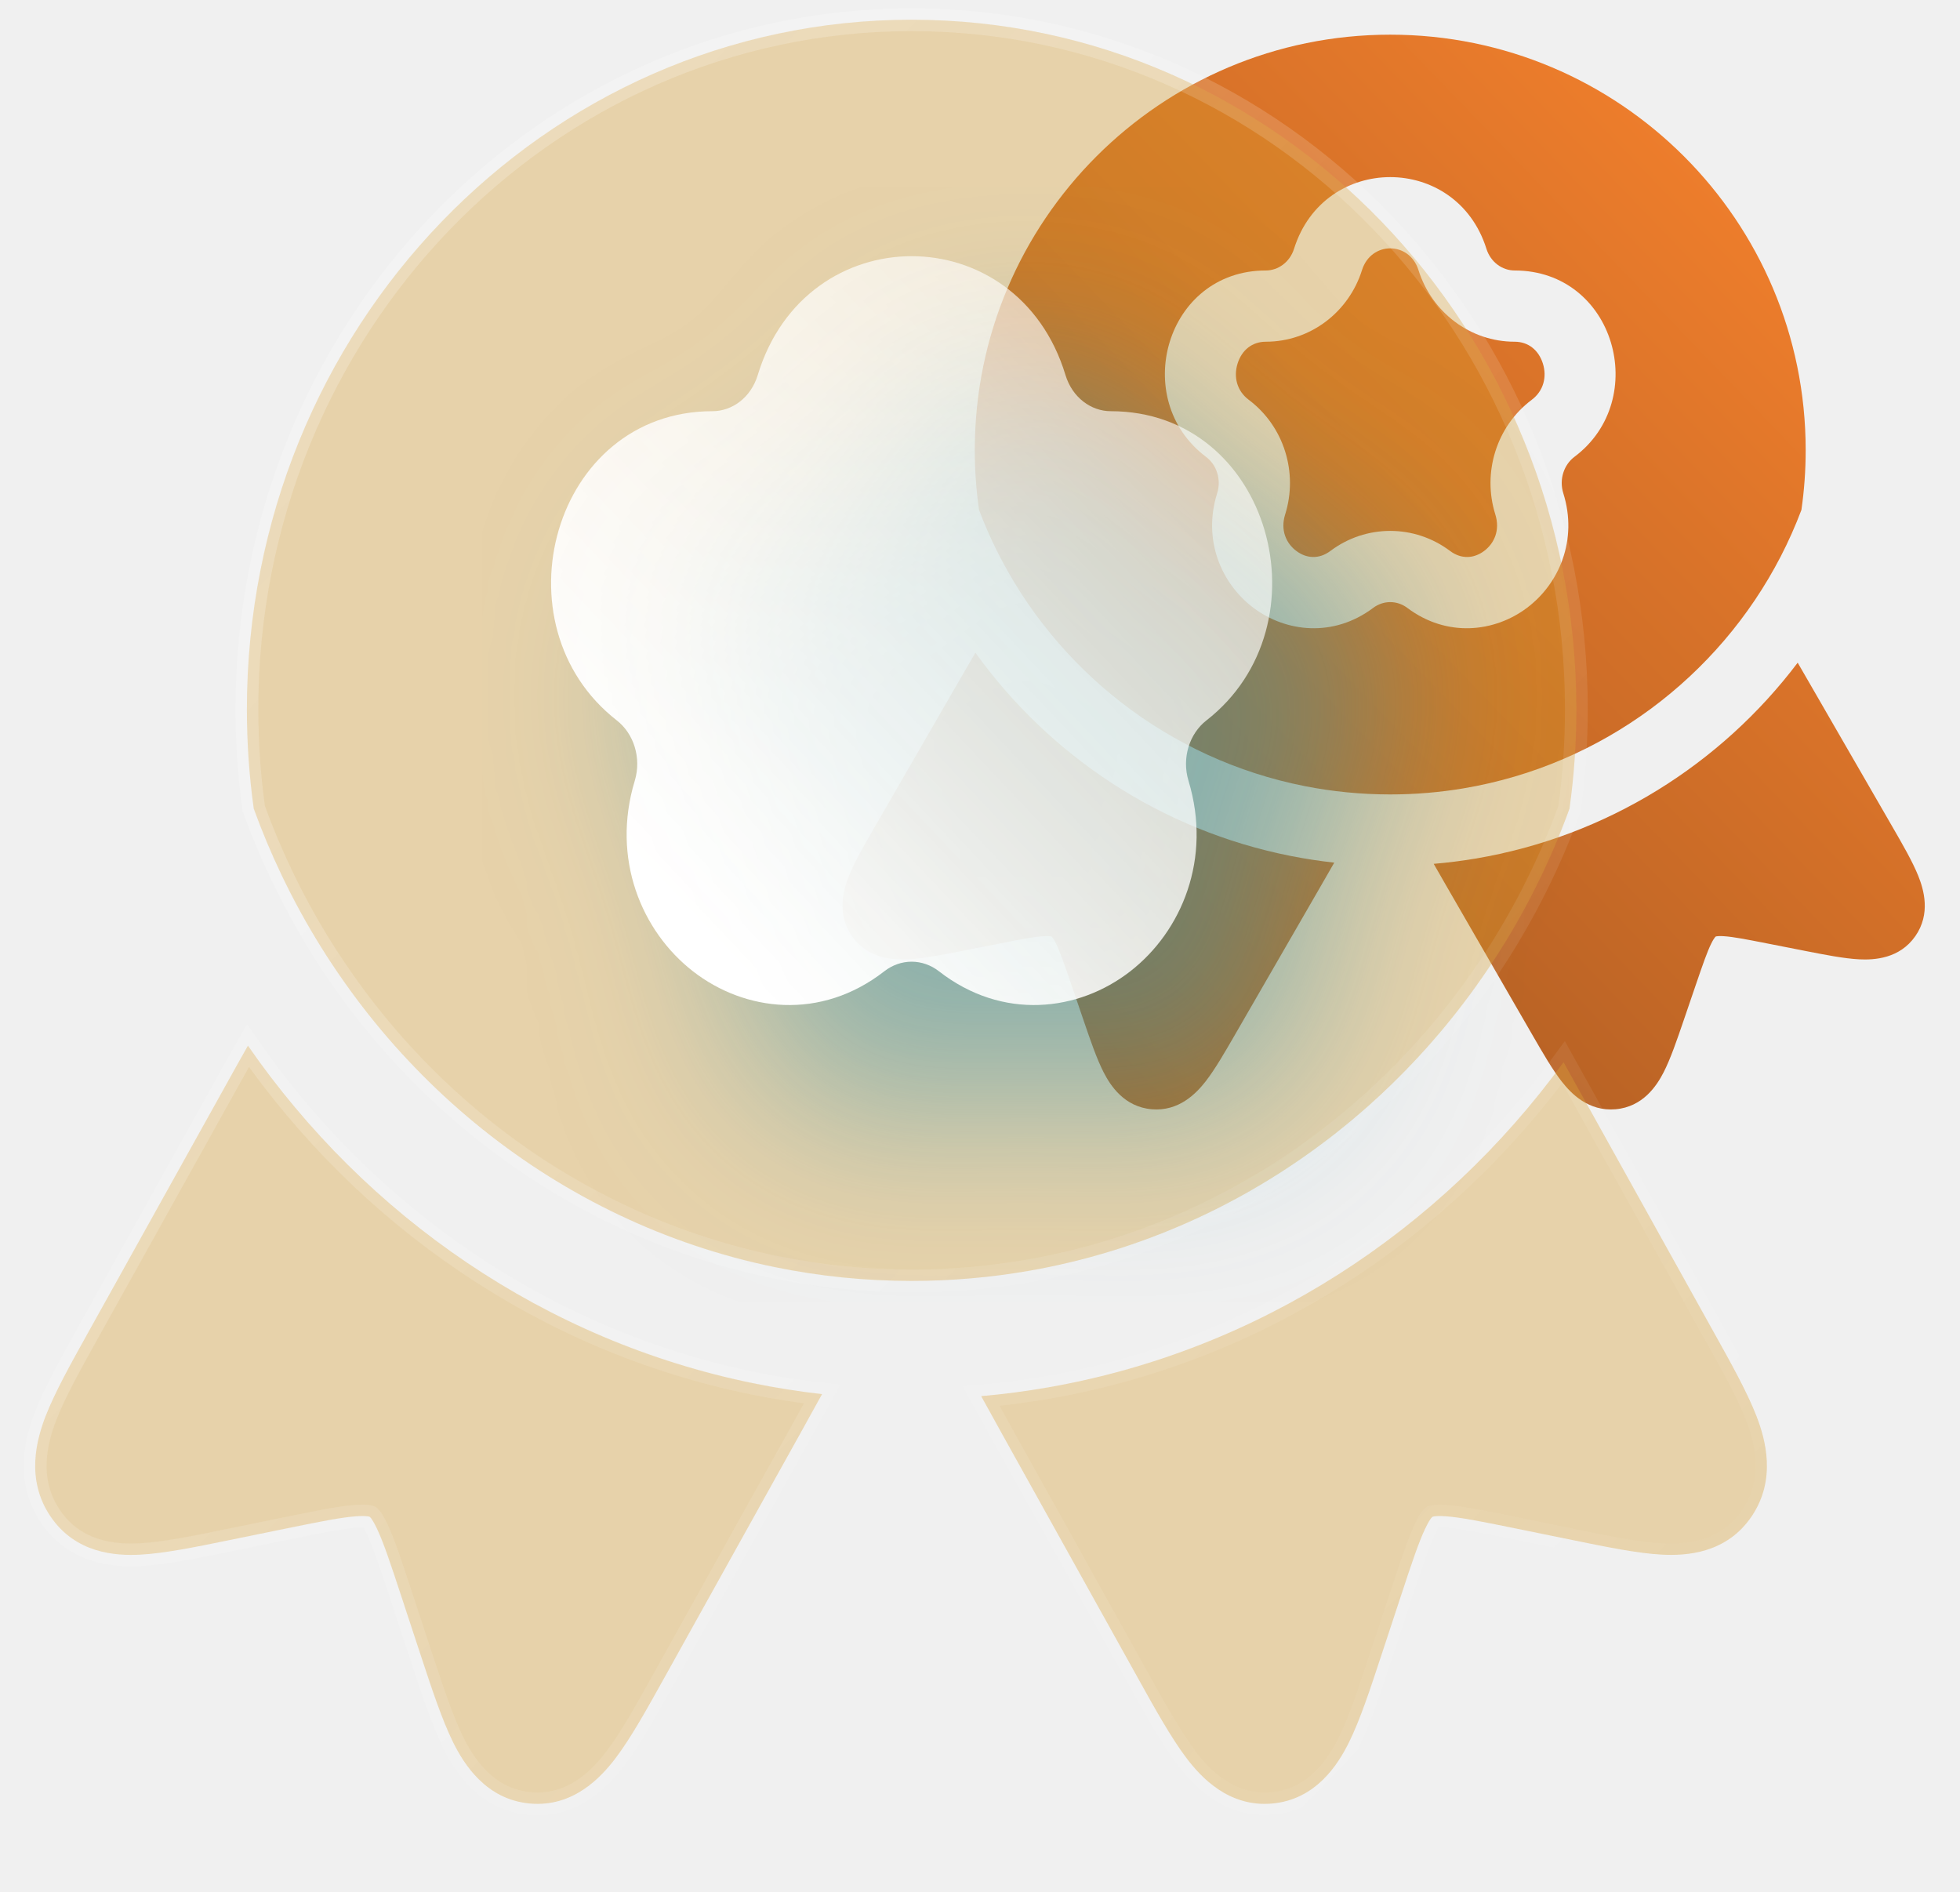
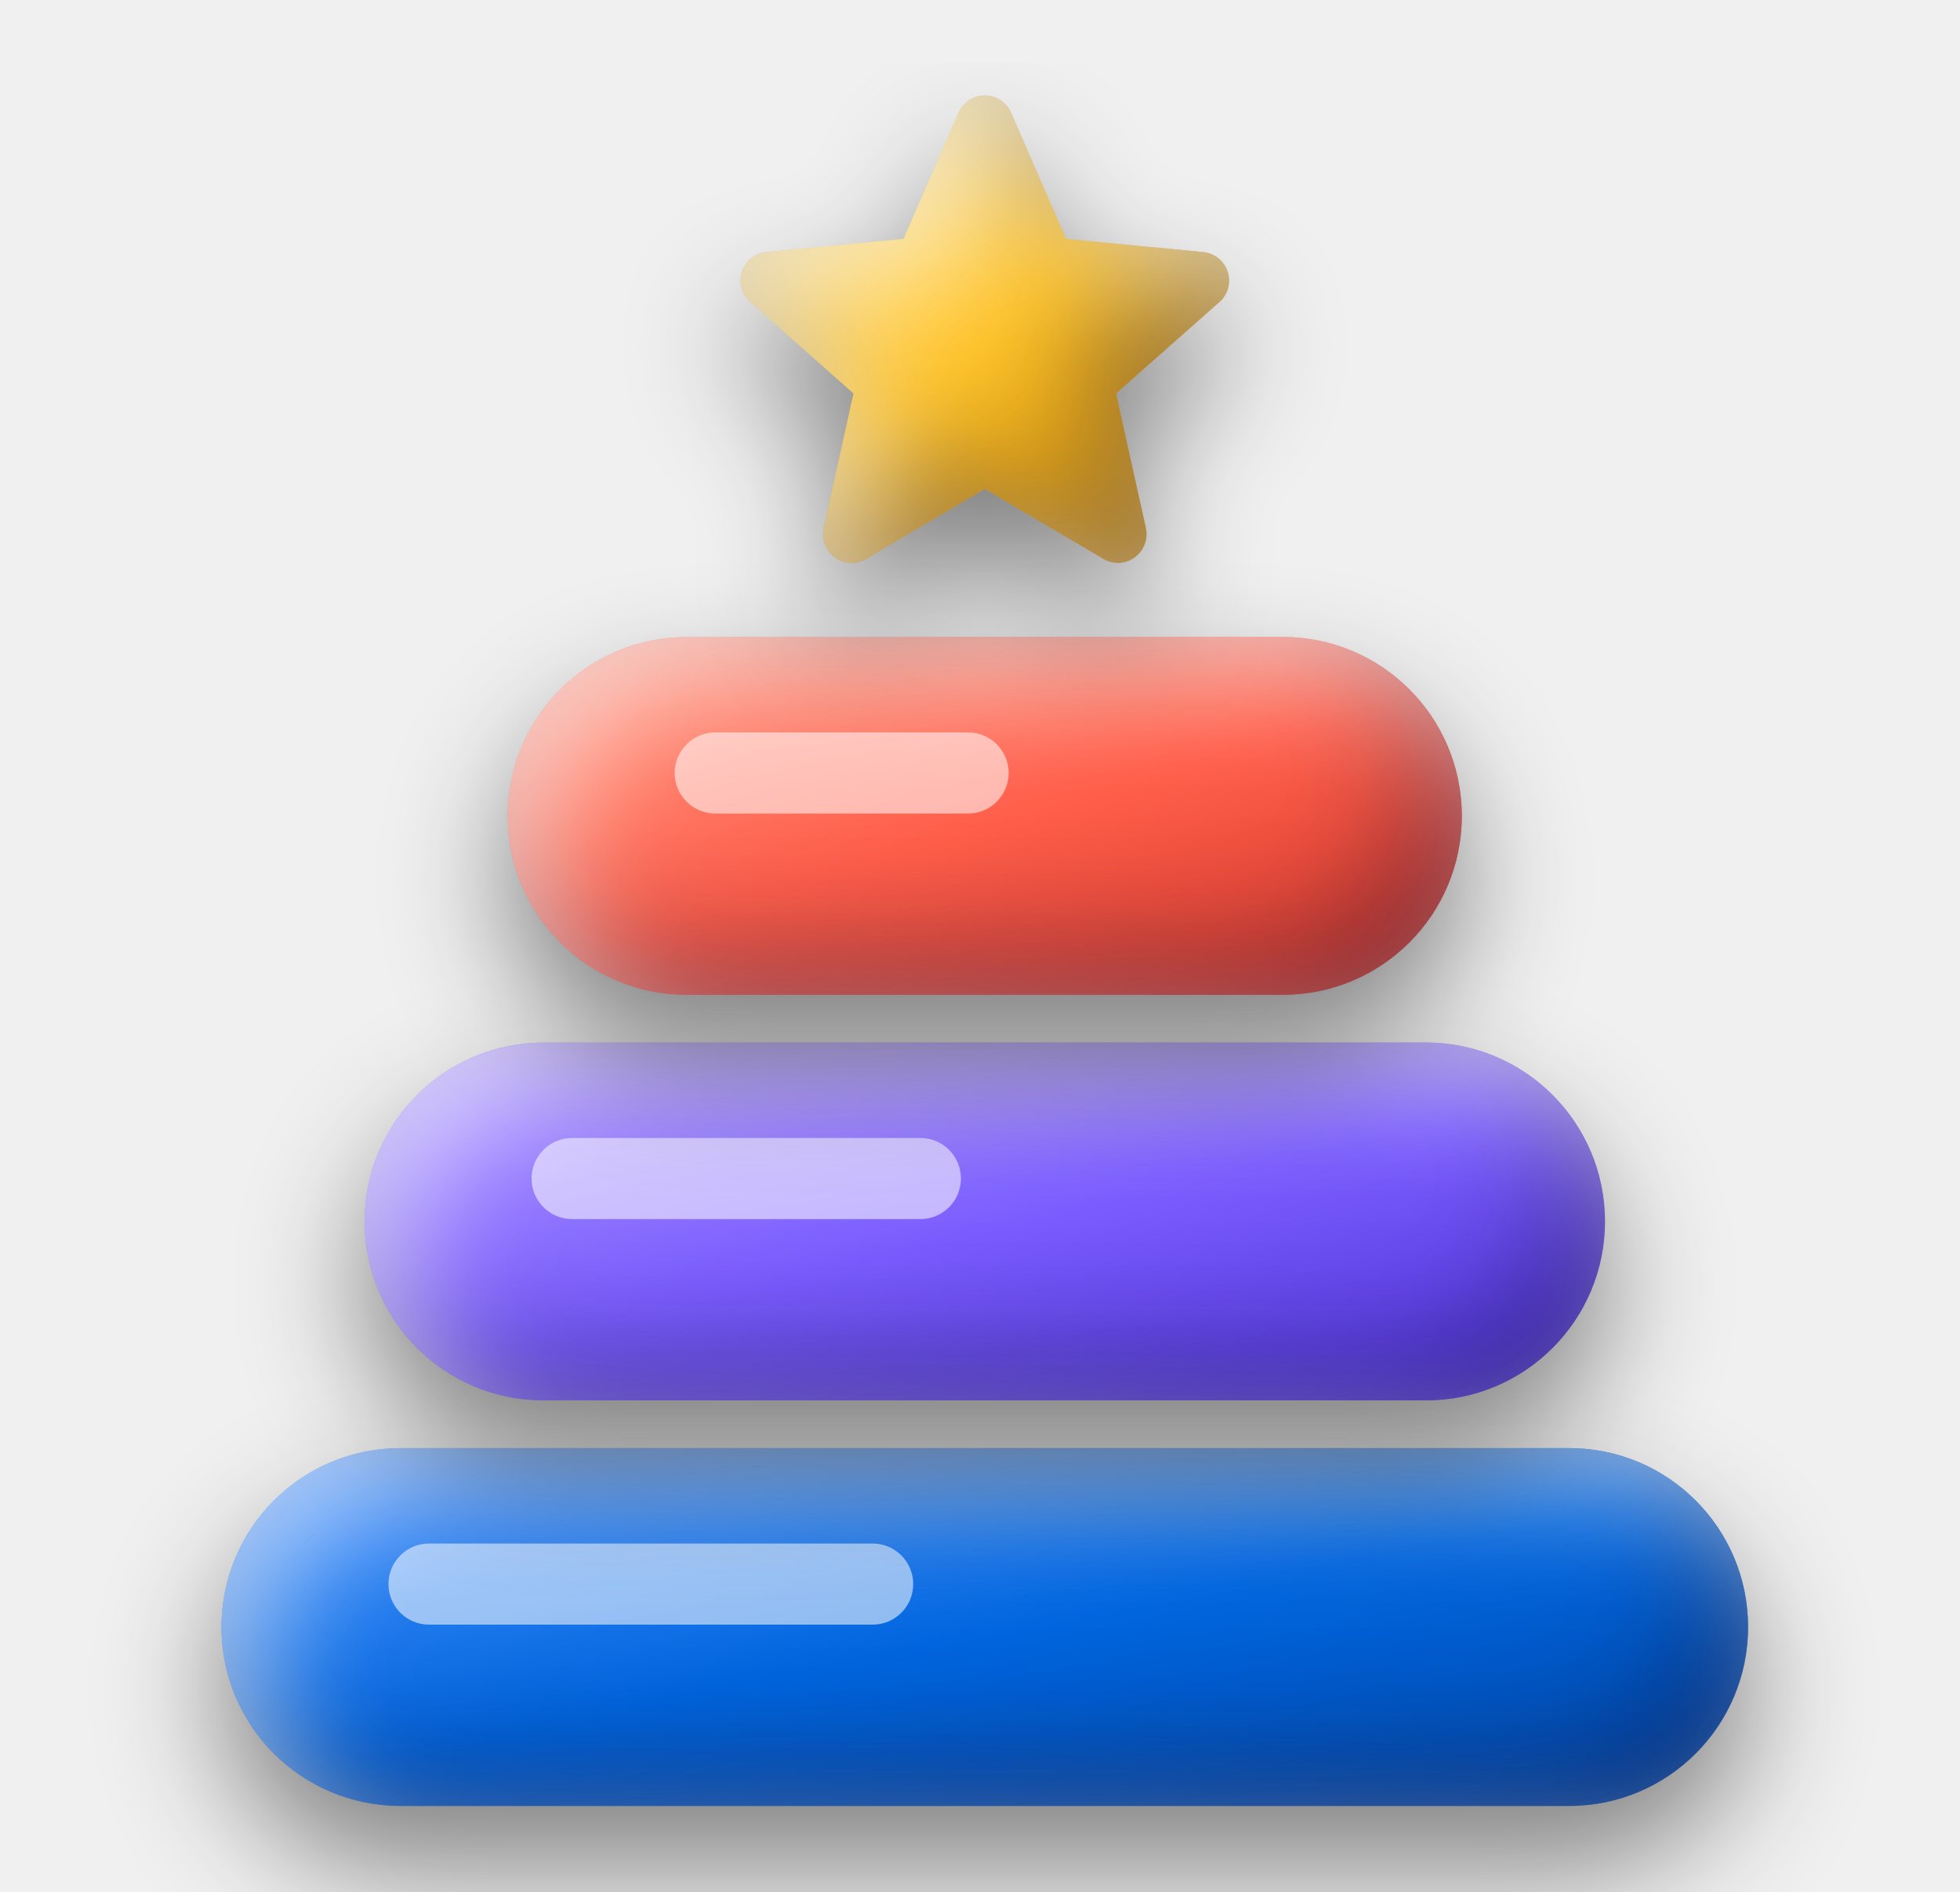
- <svg xmlns="http://www.w3.org/2000/svg" width="86" height="83" viewBox="0 0 86 83" fill="none">
-   <path d="M62.239 11.85C61.838 10.578 60.162 10.578 59.761 11.85C59.181 13.696 57.495 14.992 55.542 14.992C54.937 14.992 54.486 15.364 54.303 15.947C54.119 16.533 54.269 17.149 54.793 17.542C56.342 18.705 56.966 20.737 56.388 22.575C56.175 23.254 56.43 23.835 56.878 24.171C57.318 24.501 57.87 24.55 58.375 24.171C59.937 22.999 62.063 22.999 63.624 24.171C64.13 24.55 64.682 24.501 65.122 24.171C65.57 23.835 65.825 23.254 65.612 22.575C65.034 20.737 65.658 18.705 67.207 17.542C67.731 17.149 67.881 16.533 67.697 15.947C67.513 15.364 67.062 14.992 66.458 14.992C64.505 14.992 62.819 13.696 62.239 11.85Z" fill="url(#paint0_linear_1137_541)" />
-   <path fill-rule="evenodd" clip-rule="evenodd" d="M42.771 19.75C42.771 9.682 50.932 1.521 61 1.521C71.068 1.521 79.229 9.682 79.229 19.75C79.229 20.64 79.165 21.515 79.042 22.371C78.778 23.072 78.474 23.754 78.134 24.413C75.401 29.704 70.291 33.565 64.223 34.586C63.176 34.762 62.099 34.854 61 34.854C59.715 34.854 58.46 34.728 57.247 34.489C51.305 33.317 46.339 29.409 43.722 24.127C43.439 23.557 43.184 22.971 42.958 22.37C42.834 21.514 42.771 20.639 42.771 19.75ZM56.78 10.913C58.098 6.723 63.902 6.723 65.22 10.913C65.407 11.51 65.925 11.867 66.458 11.867C70.852 11.867 72.442 17.521 69.083 20.042C68.62 20.389 68.403 21.033 68.593 21.637C69.239 23.69 68.41 25.61 66.998 26.67C65.578 27.736 63.492 27.979 61.749 26.67C61.299 26.332 60.701 26.332 60.251 26.67C58.508 27.979 56.422 27.736 55.002 26.67C53.589 25.61 52.761 23.69 53.407 21.637C53.597 21.033 53.38 20.389 52.917 20.042C49.558 17.521 51.148 11.867 55.542 11.867C56.075 11.867 56.592 11.51 56.78 10.913Z" fill="url(#paint1_linear_1137_541)" />
-   <path d="M42.799 28.636C42.614 28.948 42.42 29.285 42.21 29.649L38.406 36.237C37.937 37.051 37.502 37.803 37.252 38.425C37.007 39.035 36.698 40.093 37.38 41.071C38.072 42.062 39.181 42.121 39.839 42.089C40.505 42.055 41.351 41.889 42.26 41.71L43.909 41.386C44.823 41.206 45.365 41.102 45.767 41.075C45.951 41.062 46.05 41.07 46.098 41.078C46.12 41.082 46.133 41.087 46.133 41.087L46.14 41.09L46.145 41.093C46.145 41.093 46.156 41.103 46.17 41.12C46.201 41.158 46.258 41.239 46.339 41.405C46.516 41.767 46.697 42.288 46.999 43.169L47.542 44.759C47.842 45.636 48.121 46.453 48.425 47.046C48.725 47.632 49.331 48.563 50.535 48.666C51.724 48.768 52.485 47.972 52.891 47.455C53.305 46.926 53.739 46.174 54.208 45.361L57.936 38.904C58.158 38.52 58.361 38.169 58.544 37.846C57.901 37.776 57.267 37.678 56.642 37.555C50.961 36.434 46.054 33.167 42.799 28.636Z" fill="url(#paint2_linear_1137_541)" />
-   <path d="M78.878 29.074C78.972 29.237 79.07 29.406 79.171 29.581L83.014 36.238C83.484 37.051 83.918 37.803 84.168 38.425C84.413 39.035 84.722 40.093 84.04 41.071C83.349 42.062 82.239 42.121 81.581 42.089C80.915 42.055 80.069 41.889 79.16 41.71L77.511 41.386C76.597 41.206 76.055 41.102 75.653 41.075C75.469 41.062 75.371 41.07 75.322 41.078C75.3 41.082 75.287 41.087 75.287 41.087L75.28 41.09L75.278 41.091L75.275 41.093C75.275 41.093 75.264 41.103 75.25 41.12C75.219 41.158 75.162 41.239 75.081 41.405C74.904 41.767 74.723 42.288 74.421 43.169L73.878 44.759C73.578 45.636 73.299 46.453 72.995 47.046C72.695 47.632 72.089 48.563 70.885 48.666C69.696 48.768 68.935 47.972 68.529 47.455C68.115 46.926 67.681 46.174 67.212 45.361L63.484 38.904C63.274 38.541 63.082 38.207 62.907 37.899C63.526 37.847 64.138 37.769 64.742 37.668C70.498 36.699 75.505 33.537 78.878 29.074Z" fill="url(#paint3_linear_1137_541)" />
-   <g filter="url(#filter0_b_1137_541)">
-     <path fill-rule="evenodd" clip-rule="evenodd" d="M10.833 31.125C10.833 14.413 23.892 0.865 40 0.865C56.108 0.865 69.167 14.413 69.167 31.125C69.167 32.602 69.065 34.055 68.867 35.476C68.445 36.64 67.959 37.771 67.414 38.865C63.042 47.649 54.865 54.058 45.157 55.753C43.482 56.045 41.759 56.198 40 56.198C37.943 56.198 35.936 55.989 33.996 55.592C24.488 53.646 16.542 47.158 12.355 38.391C11.903 37.445 11.494 36.472 11.133 35.475C10.935 34.054 10.833 32.601 10.833 31.125Z" fill="#D69B29" fill-opacity="0.35" />
-     <path d="M10.879 45.876C10.583 46.394 10.272 46.954 9.937 47.557L3.85 58.494C3.099 59.844 2.404 61.093 2.003 62.126C1.611 63.139 1.116 64.894 2.209 66.519C3.315 68.164 5.09 68.261 6.142 68.207C7.207 68.152 8.562 67.876 10.017 67.578L12.654 67.04C14.116 66.742 14.984 66.57 15.627 66.524C15.921 66.503 16.079 66.517 16.157 66.53C16.193 66.537 16.214 66.544 16.214 66.544L16.224 66.549L16.232 66.555C16.232 66.555 16.249 66.57 16.272 66.599C16.322 66.662 16.413 66.797 16.542 67.072C16.826 67.673 17.116 68.538 17.598 70.001L18.467 72.64C18.947 74.096 19.393 75.451 19.88 76.436C20.361 77.409 21.33 78.955 23.256 79.126C25.159 79.295 26.377 77.973 27.025 77.115C27.688 76.238 28.382 74.989 29.133 73.639L35.098 62.921C35.453 62.283 35.777 61.7 36.07 61.164C35.043 61.048 34.028 60.886 33.028 60.682C23.937 58.821 16.087 53.398 10.879 45.876Z" fill="#D69B29" fill-opacity="0.35" />
-     <path d="M68.605 46.603C68.756 46.874 68.912 47.154 69.073 47.444L75.222 58.495C75.974 59.844 76.669 61.093 77.069 62.126C77.462 63.139 77.956 64.894 76.864 66.519C75.758 68.164 73.982 68.261 72.93 68.207C71.865 68.152 70.511 67.876 69.056 67.578L66.418 67.04C64.956 66.742 64.088 66.57 63.445 66.524C63.151 66.503 62.993 66.517 62.915 66.53C62.88 66.537 62.859 66.544 62.859 66.544L62.849 66.549L62.844 66.552L62.84 66.555C62.84 66.555 62.823 66.57 62.8 66.599C62.75 66.662 62.659 66.797 62.53 67.072C62.246 67.673 61.956 68.538 61.474 70.001L60.605 72.64C60.126 74.096 59.679 75.451 59.192 76.436C58.712 77.409 57.742 78.955 55.816 79.126C53.914 79.295 52.696 77.973 52.047 77.115C51.385 76.238 50.69 74.989 49.939 73.639L43.974 62.921C43.639 62.318 43.331 61.764 43.051 61.252C44.041 61.166 45.02 61.037 45.987 60.868C55.197 59.26 63.208 54.012 68.605 46.603Z" fill="#D69B29" fill-opacity="0.35" />
-     <path fill-rule="evenodd" clip-rule="evenodd" d="M10.833 31.125C10.833 14.413 23.892 0.865 40 0.865C56.108 0.865 69.167 14.413 69.167 31.125C69.167 32.602 69.065 34.055 68.867 35.476C68.445 36.64 67.959 37.771 67.414 38.865C63.042 47.649 54.865 54.058 45.157 55.753C43.482 56.045 41.759 56.198 40 56.198C37.943 56.198 35.936 55.989 33.996 55.592C24.488 53.646 16.542 47.158 12.355 38.391C11.903 37.445 11.494 36.472 11.133 35.475C10.935 34.054 10.833 32.601 10.833 31.125Z" stroke="url(#paint4_linear_1137_541)" />
-     <path d="M10.879 45.876C10.583 46.394 10.272 46.954 9.937 47.557L3.85 58.494C3.099 59.844 2.404 61.093 2.003 62.126C1.611 63.139 1.116 64.894 2.209 66.519C3.315 68.164 5.09 68.261 6.142 68.207C7.207 68.152 8.562 67.876 10.017 67.578L12.654 67.04C14.116 66.742 14.984 66.57 15.627 66.524C15.921 66.503 16.079 66.517 16.157 66.53C16.193 66.537 16.214 66.544 16.214 66.544L16.224 66.549L16.232 66.555C16.232 66.555 16.249 66.57 16.272 66.599C16.322 66.662 16.413 66.797 16.542 67.072C16.826 67.673 17.116 68.538 17.598 70.001L18.467 72.64C18.947 74.096 19.393 75.451 19.88 76.436C20.361 77.409 21.33 78.955 23.256 79.126C25.159 79.295 26.377 77.973 27.025 77.115C27.688 76.238 28.382 74.989 29.133 73.639L35.098 62.921C35.453 62.283 35.777 61.7 36.07 61.164C35.043 61.048 34.028 60.886 33.028 60.682C23.937 58.821 16.087 53.398 10.879 45.876Z" stroke="url(#paint5_linear_1137_541)" />
-     <path d="M68.605 46.603C68.756 46.874 68.912 47.154 69.073 47.444L75.222 58.495C75.974 59.844 76.669 61.093 77.069 62.126C77.462 63.139 77.956 64.894 76.864 66.519C75.758 68.164 73.982 68.261 72.93 68.207C71.865 68.152 70.511 67.876 69.056 67.578L66.418 67.04C64.956 66.742 64.088 66.57 63.445 66.524C63.151 66.503 62.993 66.517 62.915 66.53C62.88 66.537 62.859 66.544 62.859 66.544L62.849 66.549L62.844 66.552L62.84 66.555C62.84 66.555 62.823 66.57 62.8 66.599C62.75 66.662 62.659 66.797 62.53 67.072C62.246 67.673 61.956 68.538 61.474 70.001L60.605 72.64C60.126 74.096 59.679 75.451 59.192 76.436C58.712 77.409 57.742 78.955 55.816 79.126C53.914 79.295 52.696 77.973 52.047 77.115C51.385 76.238 50.69 74.989 49.939 73.639L43.974 62.921C43.639 62.318 43.331 61.764 43.051 61.252C44.041 61.166 45.02 61.037 45.987 60.868C55.197 59.26 63.208 54.012 68.605 46.603Z" stroke="url(#paint6_linear_1137_541)" />
+ <svg xmlns="http://www.w3.org/2000/svg" width="86" height="83" viewBox="0 0 86 83" fill="none" color-interpolation-filters="sRGB">
+   <defs>
+     <linearGradient id="bl" x2=".85" y2="1">
+       <stop stop-color="#4D95FF" />
+       <stop offset=".55" stop-color="#0065DF" />
+       <stop offset="1" stop-color="#004BB0" />
+     </linearGradient>
+     <linearGradient id="vl" x2=".85" y2="1">
+       <stop stop-color="#B19BFF" />
+       <stop offset=".55" stop-color="#7A5CFF" />
+       <stop offset="1" stop-color="#5236DB" />
+     </linearGradient>
+     <linearGradient id="kl" x2=".85" y2="1">
+       <stop stop-color="#FF9F8A" />
+       <stop offset=".55" stop-color="#FF5E4A" />
+       <stop offset="1" stop-color="#D93B2B" />
+     </linearGradient>
+     <linearGradient id="yl" x2=".85" y2="1">
+       <stop stop-color="#FFE592" />
+       <stop offset=".55" stop-color="#FFC328" />
+       <stop offset="1" stop-color="#E39A00" />
+     </linearGradient>
+     <filter id="fd" filterUnits="userSpaceOnUse" x="-8.6" y="-8.6" width="103.2" height="103.2">
+       <feGaussianBlur in="SourceAlpha" stdDeviation="2.4" result="b" />
+       <feOffset in="b" dx="1.8" dy="1.8" result="o1" />
+       <feComposite in="SourceAlpha" in2="o1" operator="out" result="r1" />
+       <feFlood flood-color="#fff" flood-opacity=".55" />
+       <feComposite in2="r1" operator="in" result="h" />
+       <feOffset in="b" dx="-1.8" dy="-1.8" result="o2" />
+       <feComposite in="SourceAlpha" in2="o2" operator="out" result="r2" />
+       <feFlood flood-color="#0B0830" flood-opacity=".38" />
+       <feComposite in2="r2" operator="in" result="s" />
+       <feGaussianBlur in="SourceAlpha" stdDeviation="2.6" />
+       <feOffset dy="2.6" result="do" />
+       <feFlood flood-color="#000" flood-opacity=".45" />
+       <feComposite in2="do" operator="in" result="ds" />
+       <feMerge>
+         <feMergeNode in="ds" />
+         <feMergeNode in="SourceGraphic" />
+         <feMergeNode in="s" />
+         <feMergeNode in="h" />
+       </feMerge>
+     </filter>
+   </defs>
+   <g transform="translate(1.5 0) scale(.97)">
+     <g transform="translate(43 43) scale(1.079) translate(-43 -43.15)">
+       <rect x="11" y="64" width="64" height="15" rx="7.5" fill="url(#bl)" filter="url(#fd)" />
+       <rect x="18" y="68" width="22" height="3.4" rx="1.7" fill="#fff" opacity=".55" />
+       <rect x="17" y="47" width="52" height="15" rx="7.5" fill="url(#vl)" filter="url(#fd)" />
+       <rect x="24" y="51" width="18" height="3.4" rx="1.7" fill="#fff" opacity=".55" />
+       <rect x="23" y="30" width="40" height="15" rx="7.5" fill="url(#kl)" filter="url(#fd)" />
+       <rect x="30" y="34" width="14" height="3.4" rx="1.7" fill="#fff" opacity=".55" />
+       <path d="M43 8.5L45.59 14.44L52.04 15.06L47.18 19.36L48.58 25.69L43 22.4L37.42 25.69L38.82 19.36L33.96 15.06L40.41 14.44Z" fill="url(#yl)" stroke="url(#yl)" stroke-width="2.4" stroke-linejoin="round" filter="url(#fd)" />
+     </g>
  </g>
-   <g filter="url(#filter1_d_1137_541)">
-     <path fill-rule="evenodd" clip-rule="evenodd" d="M33.248 16.455C35.357 9.501 44.643 9.501 46.751 16.455C47.052 17.447 47.88 18.04 48.733 18.04C55.763 18.04 58.307 27.425 52.932 31.609C52.192 32.186 51.844 33.254 52.149 34.258C53.182 37.665 51.857 40.852 49.597 42.612C47.325 44.381 43.987 44.785 41.198 42.612C40.478 42.052 39.522 42.052 38.802 42.612C36.012 44.785 32.675 44.381 30.403 42.612C28.143 40.852 26.818 37.665 27.851 34.258C28.155 33.254 27.808 32.186 27.067 31.609C21.693 27.425 24.236 18.04 31.267 18.04C32.12 18.04 32.948 17.447 33.248 16.455Z" fill="url(#paint7_linear_1137_541)" />
-   </g>
-   <defs>
-     <filter id="filter0_b_1137_541" x="-22.956" y="-23.636" width="124.984" height="127.276" filterUnits="userSpaceOnUse" color-interpolation-filters="sRGB">
-       <feFlood flood-opacity="0" result="BackgroundImageFix" />
-       <feGaussianBlur in="BackgroundImageFix" stdDeviation="12" />
-       <feComposite in2="SourceAlpha" operator="in" result="effect1_backgroundBlur_1137_541" />
-       <feBlend mode="normal" in="SourceGraphic" in2="effect1_backgroundBlur_1137_541" result="shape" />
-     </filter>
-     <filter id="filter1_d_1137_541" x="21.18" y="8.239" width="47.641" height="48.855" filterUnits="userSpaceOnUse" color-interpolation-filters="sRGB">
-       <feFlood flood-opacity="0" result="BackgroundImageFix" />
-       <feColorMatrix in="SourceAlpha" type="matrix" values="0 0 0 0 0 0 0 0 0 0 0 0 0 0 0 0 0 0 127 0" result="hardAlpha" />
-       <feOffset dx="5" dy="5" />
-       <feGaussianBlur stdDeviation="4" />
-       <feColorMatrix type="matrix" values="0 0 0 0 0.176 0 0 0 0 0.557 0 0 0 0 0.678 0 0 0 0.5 0" />
-       <feBlend mode="normal" in2="BackgroundImageFix" result="effect1_dropShadow_1137_541" />
-       <feBlend mode="normal" in="SourceGraphic" in2="effect1_dropShadow_1137_541" result="shape" />
-     </filter>
-     <linearGradient id="paint0_linear_1137_541" x1="36.965" y1="48.675" x2="85.138" y2="2.229" gradientUnits="userSpaceOnUse">
-       <stop stop-color="#945020" />
-       <stop offset="1" stop-color="#FF862E" />
-     </linearGradient>
-     <linearGradient id="paint1_linear_1137_541" x1="36.965" y1="48.675" x2="85.138" y2="2.229" gradientUnits="userSpaceOnUse">
-       <stop stop-color="#945020" />
-       <stop offset="1" stop-color="#FF862E" />
-     </linearGradient>
-     <linearGradient id="paint2_linear_1137_541" x1="36.965" y1="48.675" x2="85.138" y2="2.229" gradientUnits="userSpaceOnUse">
-       <stop stop-color="#945020" />
-       <stop offset="1" stop-color="#FF862E" />
-     </linearGradient>
-     <linearGradient id="paint3_linear_1137_541" x1="36.965" y1="48.675" x2="85.138" y2="2.229" gradientUnits="userSpaceOnUse">
-       <stop stop-color="#945020" />
-       <stop offset="1" stop-color="#FF862E" />
-     </linearGradient>
-     <linearGradient id="paint4_linear_1137_541" x1="1.544" y1="0.865" x2="79.823" y2="76.775" gradientUnits="userSpaceOnUse">
-       <stop stop-color="white" stop-opacity="0.25" />
-       <stop offset="1" stop-color="white" stop-opacity="0" />
-     </linearGradient>
-     <linearGradient id="paint5_linear_1137_541" x1="1.544" y1="0.865" x2="79.823" y2="76.775" gradientUnits="userSpaceOnUse">
-       <stop stop-color="white" stop-opacity="0.25" />
-       <stop offset="1" stop-color="white" stop-opacity="0" />
-     </linearGradient>
-     <linearGradient id="paint6_linear_1137_541" x1="1.544" y1="0.865" x2="79.823" y2="76.775" gradientUnits="userSpaceOnUse">
-       <stop stop-color="white" stop-opacity="0.25" />
-       <stop offset="1" stop-color="white" stop-opacity="0" />
-     </linearGradient>
-     <linearGradient id="paint7_linear_1137_541" x1="40.266" y1="51.094" x2="85.545" y2="8.35" gradientUnits="userSpaceOnUse">
-       <stop stop-color="white" />
-       <stop offset="1" stop-color="white" stop-opacity="0.2" />
-     </linearGradient>
-   </defs>
</svg>
